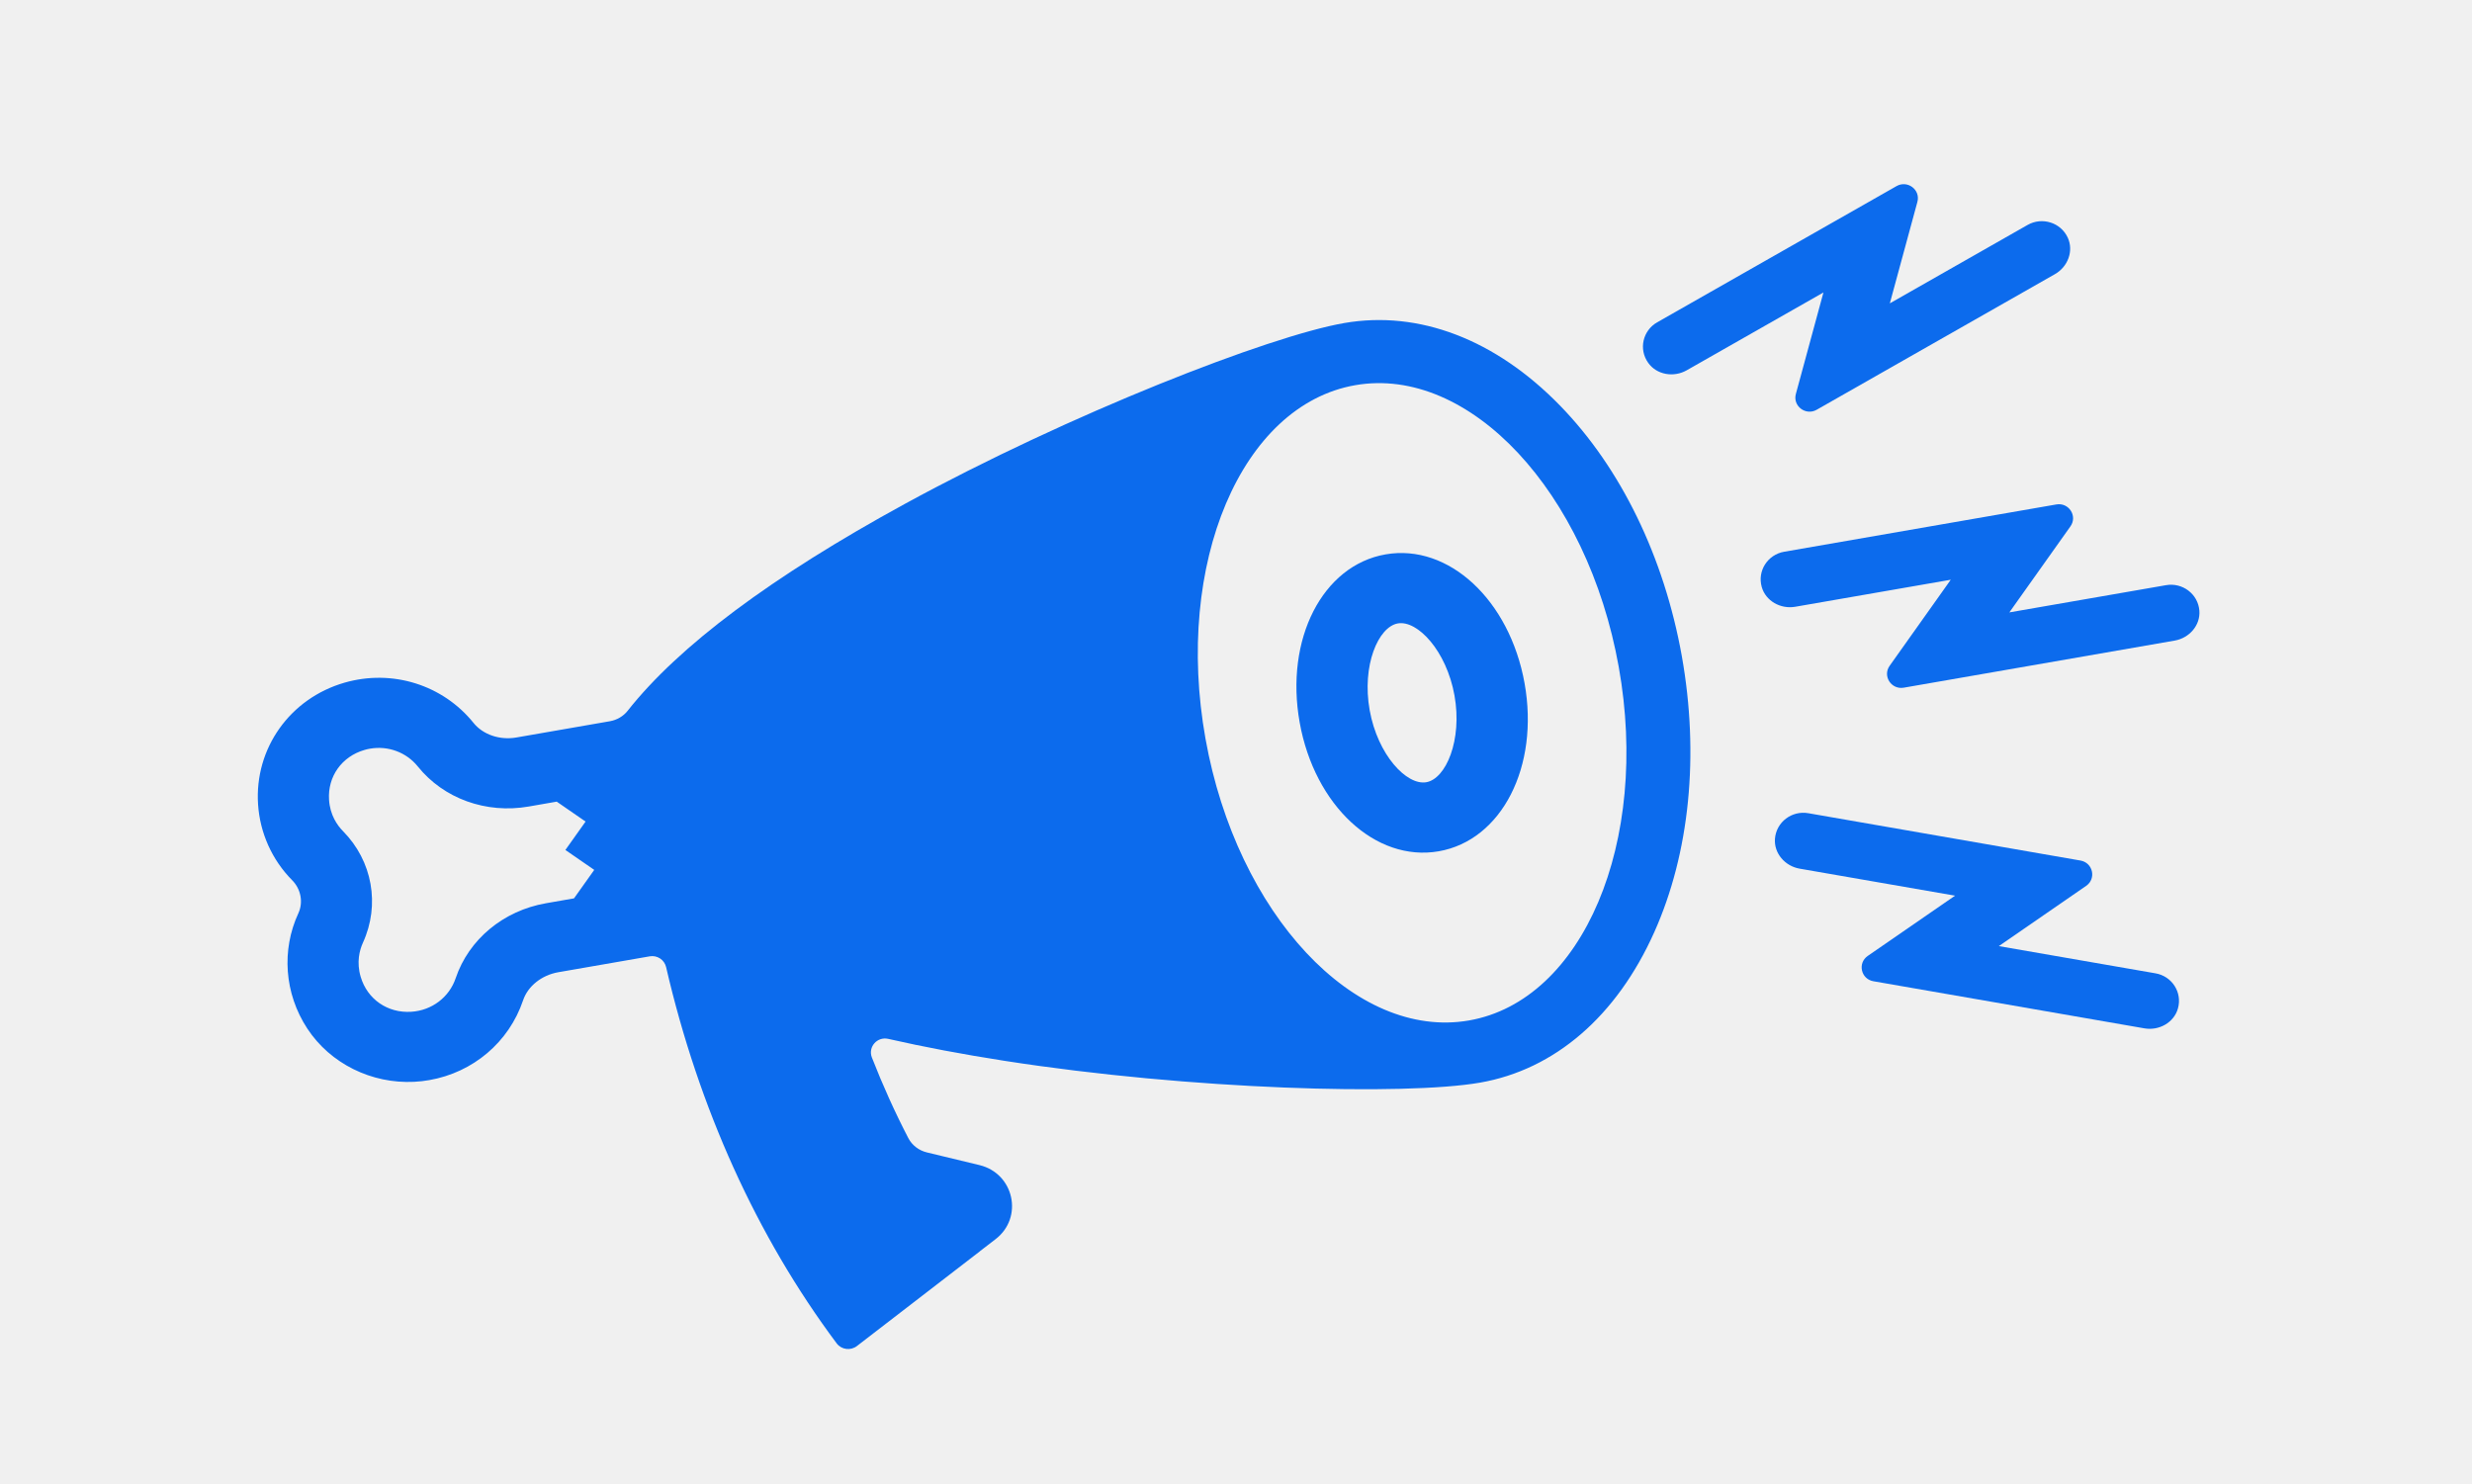
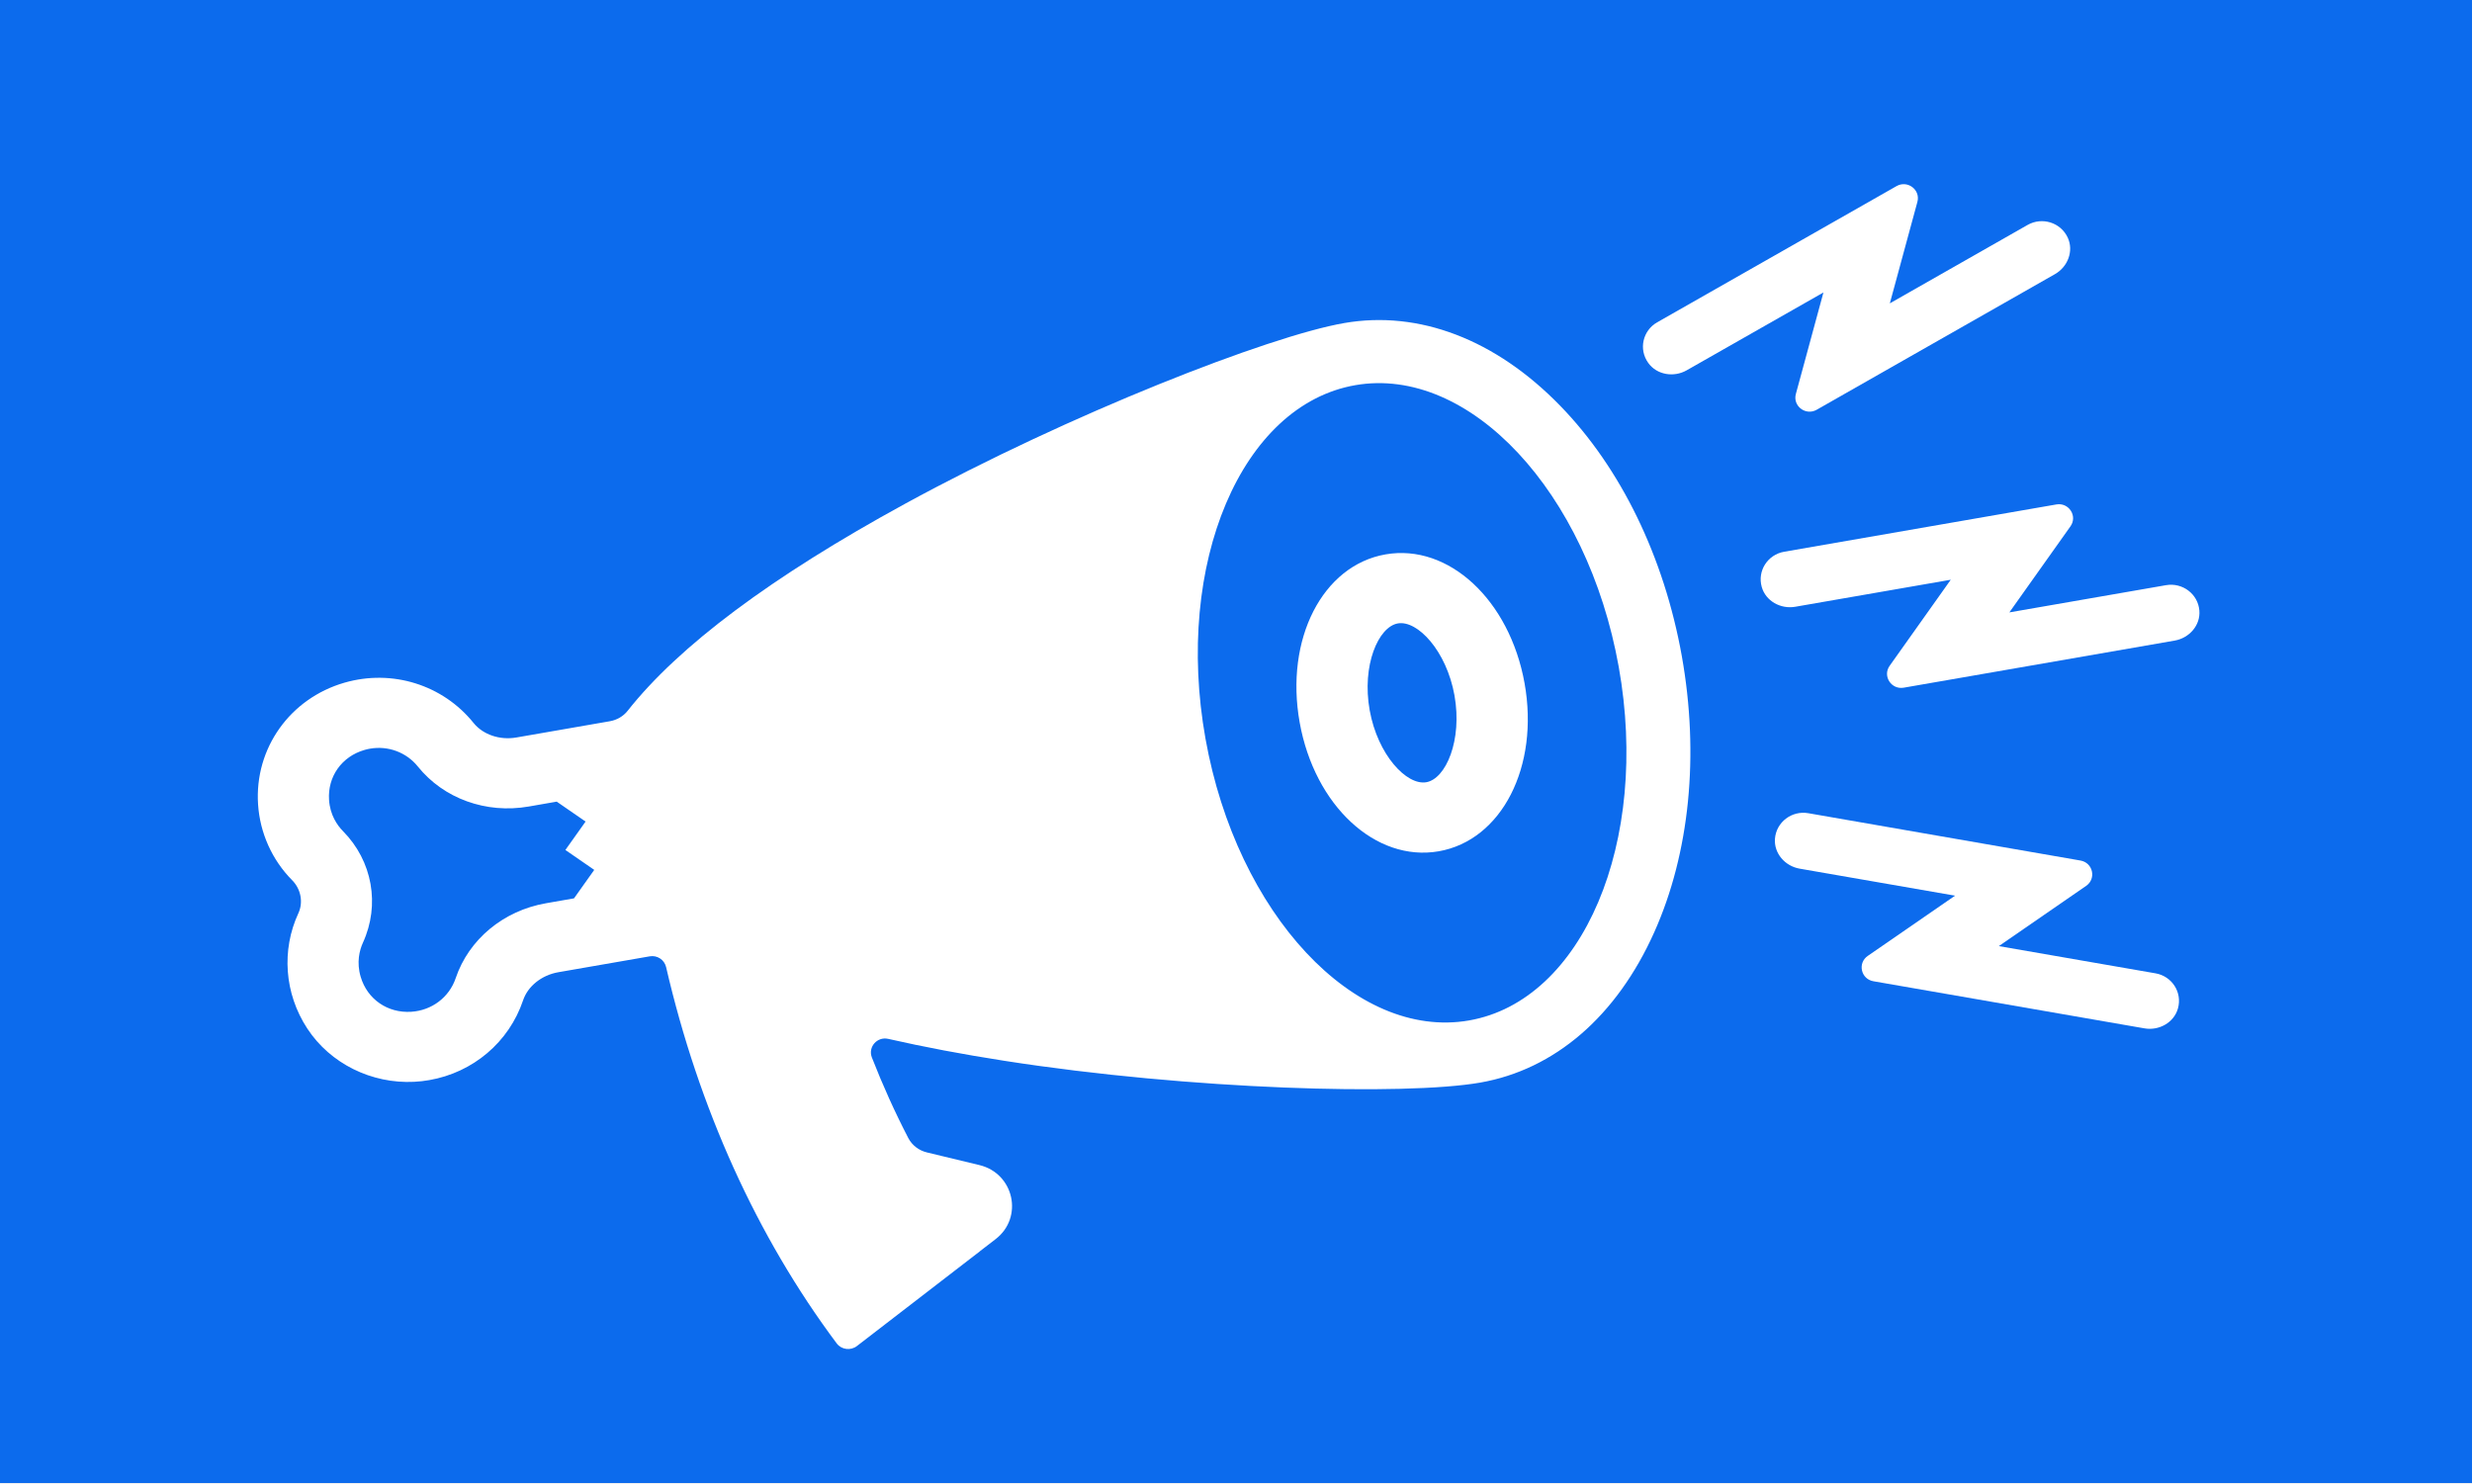
<svg xmlns="http://www.w3.org/2000/svg" version="1.1" id="Layer_1" x="0px" y="0px" width="768.014px" height="460.812px" viewBox="0 0 768.014 460.812" enable-background="new 0 0 768.014 460.812" xml:space="preserve">
+   <rect fill="#0C6BED" width="768.014" height="460.812" />
  <g>
-     <path fill="#0C6BED" d="M430.473,172.26c-19.594,3.403-31.32,26.338-26.688,52.204c4.621,25.867,23.599,43.457,43.191,40.055   s31.319-26.337,26.687-52.204C469.03,186.448,450.065,168.846,430.473,172.26z M443.128,243.056   c-6.093,1.062-15.104-8.493-17.591-22.381c-2.484-13.896,2.667-25.902,8.76-26.964c6.092-1.061,15.104,8.494,17.59,22.38   C454.372,229.978,449.221,242.006,443.128,243.056z" />
-     <path fill="#0C6BED" d="M484.679,126.029c-20.027-20.569-43.842-29.68-67.055-25.649c-23.334,4.054-85.129,28.135-136.512,56.197   c-41.489,22.668-70.227,44.156-86.129,64.305c-1.363,1.725-3.366,2.858-5.549,3.232l-29.016,5.044   c-5.139,0.892-10.352-0.882-13.284-4.513l0,0c-9.555-11.871-25.299-16.794-40.103-12.522c-16.938,4.886-27.99,20.425-26.855,37.798   c0.579,8.892,4.343,17.276,10.604,23.599c2.69,2.715,3.511,6.828,1.906,10.278c-5.236,11.329-4.403,24.842,2.798,35.82   c7.167,10.917,19.992,17.18,33.166,16.528c1.604-0.084,3.185-0.253,4.729-0.531c13.537-2.353,24.733-11.738,29.136-24.792   c1.485-4.403,5.767-7.818,10.919-8.723l28.448-4.947c2.316-0.397,4.536,1.074,5.067,3.343c10.134,43.771,28.134,83.644,53,116.93   c1.472,1.967,4.332,2.329,6.285,0.82l38.221-29.449c0,0,0-0.013-0.012-0.013l4.887-3.764c8.722-6.72,5.731-20.401-5.02-22.995   l-16.348-3.944c-2.484-0.604-4.596-2.208-5.766-4.452c-4.163-8.035-7.939-16.396-11.317-25.046   c-1.267-3.246,1.64-6.563,5.078-5.779c11.076,2.522,23.092,4.79,36.085,6.816c58.02,9.049,124.446,10.834,147.78,6.781   c23.212-4.043,42.443-20.631,54.121-46.715c11.026-24.611,14.056-55.099,8.566-85.863C517,173.057,503.571,145.429,484.679,126.029   z M178.334,279.141l-8.711,1.521c-13.223,2.305-23.973,11.22-28.05,23.285c-2.002,5.936-7.408,10.025-13.802,10.436   c-7.335,0.471-13.645-3.885-15.708-10.847c-1.351-4.548-0.362-8.288,0.7-10.629c5.381-11.787,2.944-25.383-6.188-34.638   c-1.81-1.834-4.042-5.019-4.343-9.748c-0.471-7.227,3.945-13.452,11.002-15.491c0.567-0.169,1.146-0.302,1.713-0.398   c5.611-0.977,11.292,1.098,14.876,5.549l0,0c8.011,9.967,21.209,14.731,34.432,12.428l8.711-1.521l8.964,6.19l-6.273,8.83   l8.965,6.189L178.334,279.141L178.334,279.141z M456.375,317.084c-35.396,6.152-72.121-33.117-81.846-87.541   c-9.736-54.423,11.147-103.707,46.546-109.86c35.396-6.152,72.121,33.118,81.846,87.541   C512.656,261.647,491.772,310.931,456.375,317.084z" />
-     <path fill="#0C6BED" d="M672.959,181.827l-48.681,8.459l18.989-26.748c2.257-3.185-0.506-7.468-4.392-6.792l-84.561,14.694   c-5.091,0.88-8.385,5.899-6.973,10.93c1.229,4.392,5.875,6.961,10.424,6.165l48.306-8.396l-18.99,26.746   c-2.256,3.186,0.508,7.469,4.392,6.793l84.188-14.635c4.549-0.796,8.023-4.778,7.649-9.313   C682.888,184.542,678.05,180.947,672.959,181.827z" />
-     <path fill="#0C6BED" d="M524.033,115.062l42.479-24.178l-8.565,31.536c-1.014,3.753,3.064,6.841,6.479,4.898l74.028-42.142   c3.993-2.279,5.875-7.19,3.97-11.328c-2.196-4.753-7.999-6.503-12.476-3.957l-42.805,24.37l8.565-31.537   c1.014-3.752-3.064-6.84-6.479-4.897l-74.366,42.322c-4.476,2.546-5.84,8.373-2.764,12.632   C514.769,116.497,520.027,117.343,524.033,115.062z" />
-     <path fill="#0C6BED" d="M669.689,302.438l-48.681-8.459l27.134-18.724c3.221-2.231,2.11-7.19-1.773-7.865l-84.562-14.709   c-5.092-0.88-9.929,2.715-10.352,7.915c-0.361,4.536,3.112,8.518,7.648,9.314l48.307,8.396l-27.134,18.725   c-3.221,2.232-2.11,7.19,1.763,7.867l84.187,14.634c4.549,0.797,9.192-1.785,10.424-6.166   C678.074,308.337,674.781,303.317,669.689,302.438z" />
+     <path fill="#FFFFFF" d="M430.473,172.26c-19.594,3.403-31.32,26.338-26.688,52.204c4.621,25.867,23.599,43.457,43.191,40.055   s31.319-26.337,26.687-52.204C469.03,186.448,450.065,168.846,430.473,172.26z M443.128,243.056   c-6.093,1.062-15.104-8.493-17.591-22.381c-2.484-13.896,2.667-25.902,8.76-26.964c6.092-1.061,15.104,8.494,17.59,22.38   C454.372,229.978,449.221,242.006,443.128,243.056z" />
+     <path fill="#FFFFFF" d="M484.679,126.029c-20.027-20.569-43.842-29.68-67.055-25.649c-23.334,4.054-85.129,28.135-136.512,56.197   c-41.489,22.668-70.227,44.156-86.129,64.305c-1.363,1.725-3.366,2.858-5.549,3.232l-29.016,5.044   c-5.139,0.892-10.352-0.882-13.284-4.513l0,0c-9.555-11.871-25.299-16.794-40.103-12.522c-16.938,4.886-27.99,20.425-26.855,37.798   c0.579,8.892,4.343,17.276,10.604,23.599c2.69,2.715,3.511,6.828,1.906,10.278c-5.236,11.329-4.403,24.842,2.798,35.82   c7.167,10.917,19.992,17.18,33.166,16.528c1.604-0.084,3.185-0.253,4.729-0.531c13.537-2.353,24.733-11.738,29.136-24.792   c1.485-4.403,5.767-7.818,10.919-8.723l28.448-4.947c2.316-0.397,4.536,1.074,5.067,3.343c10.134,43.771,28.134,83.644,53,116.93   c1.472,1.967,4.332,2.329,6.285,0.82l38.221-29.449c0,0,0-0.013-0.012-0.013l4.887-3.764c8.722-6.72,5.731-20.401-5.02-22.995   l-16.348-3.944c-2.484-0.604-4.596-2.208-5.766-4.452c-4.163-8.035-7.939-16.396-11.317-25.046   c-1.267-3.246,1.64-6.563,5.078-5.779c11.076,2.522,23.092,4.79,36.085,6.816c58.02,9.049,124.446,10.834,147.78,6.781   c23.212-4.043,42.443-20.631,54.121-46.715c11.026-24.611,14.056-55.099,8.566-85.863C517,173.057,503.571,145.429,484.679,126.029   z M178.334,279.141l-8.711,1.521c-13.223,2.305-23.973,11.22-28.05,23.285c-2.002,5.936-7.408,10.025-13.802,10.436   c-7.335,0.471-13.645-3.885-15.708-10.847c-1.351-4.548-0.362-8.288,0.7-10.629c5.381-11.787,2.944-25.383-6.188-34.638   c-1.81-1.834-4.042-5.019-4.343-9.748c-0.471-7.227,3.945-13.452,11.002-15.491c0.567-0.169,1.146-0.302,1.713-0.398   c5.611-0.977,11.292,1.098,14.876,5.549l0,0c8.011,9.967,21.209,14.731,34.432,12.428l8.711-1.521l8.964,6.19l-6.273,8.83   l8.965,6.189L178.334,279.141L178.334,279.141z M456.375,317.084c-35.396,6.152-72.121-33.117-81.846-87.541   c-9.736-54.423,11.147-103.707,46.546-109.86c35.396-6.152,72.121,33.118,81.846,87.541   C512.656,261.647,491.772,310.931,456.375,317.084z" />
+     <path fill="#FFFFFF" d="M672.959,181.827l-48.681,8.459l18.989-26.748c2.257-3.185-0.506-7.468-4.392-6.792l-84.561,14.694   c-5.091,0.88-8.385,5.899-6.973,10.93c1.229,4.392,5.875,6.961,10.424,6.165l48.306-8.396l-18.99,26.746   c-2.256,3.186,0.508,7.469,4.392,6.793l84.188-14.635c4.549-0.796,8.023-4.778,7.649-9.313   C682.888,184.542,678.05,180.947,672.959,181.827z" />
+     <path fill="#FFFFFF" d="M524.033,115.062l42.479-24.178l-8.565,31.536c-1.014,3.753,3.064,6.841,6.479,4.898l74.028-42.142   c3.993-2.279,5.875-7.19,3.97-11.328c-2.196-4.753-7.999-6.503-12.476-3.957l-42.805,24.37l8.565-31.537   c1.014-3.752-3.064-6.84-6.479-4.897l-74.366,42.322c-4.476,2.546-5.84,8.373-2.764,12.632   C514.769,116.497,520.027,117.343,524.033,115.062z" />
+     <path fill="#FFFFFF" d="M669.689,302.438l-48.681-8.459l27.134-18.724c3.221-2.231,2.11-7.19-1.773-7.865l-84.562-14.709   c-5.092-0.88-9.929,2.715-10.352,7.915c-0.361,4.536,3.112,8.518,7.648,9.314l48.307,8.396l-27.134,18.725   c-3.221,2.232-2.11,7.19,1.763,7.867l84.187,14.634c4.549,0.797,9.192-1.785,10.424-6.166   C678.074,308.337,674.781,303.317,669.689,302.438z" />
  </g>
</svg>
